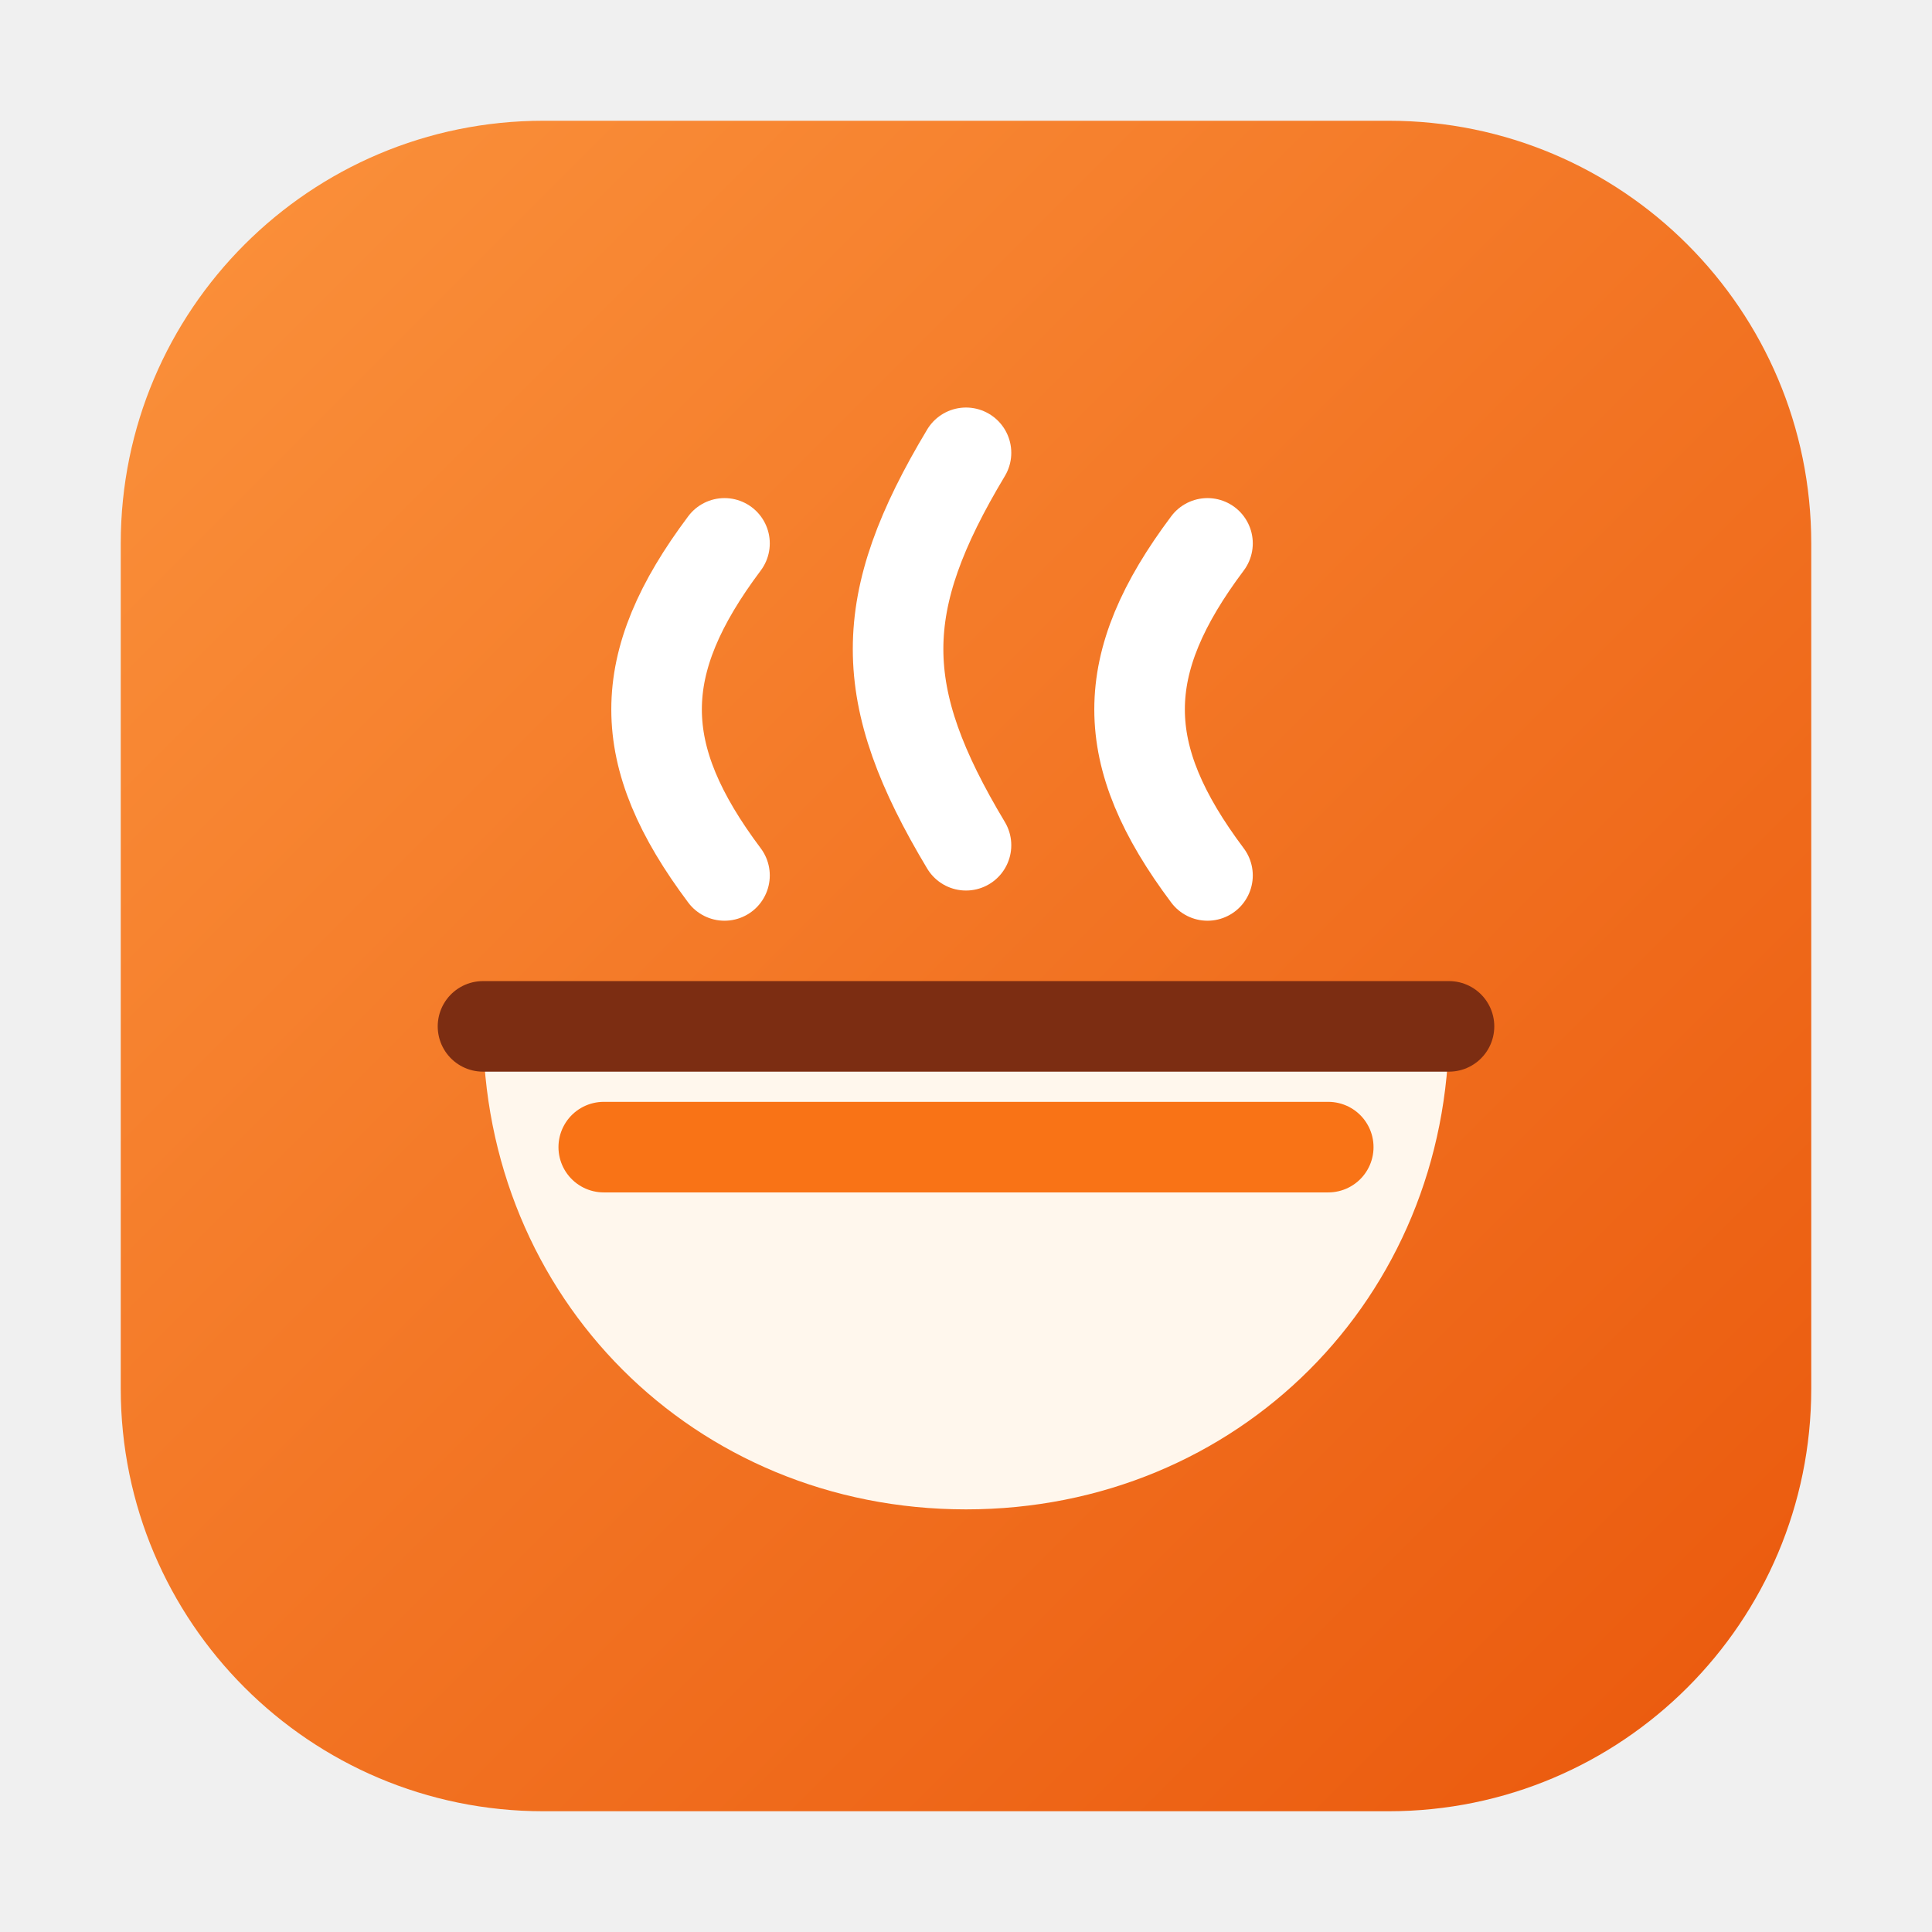
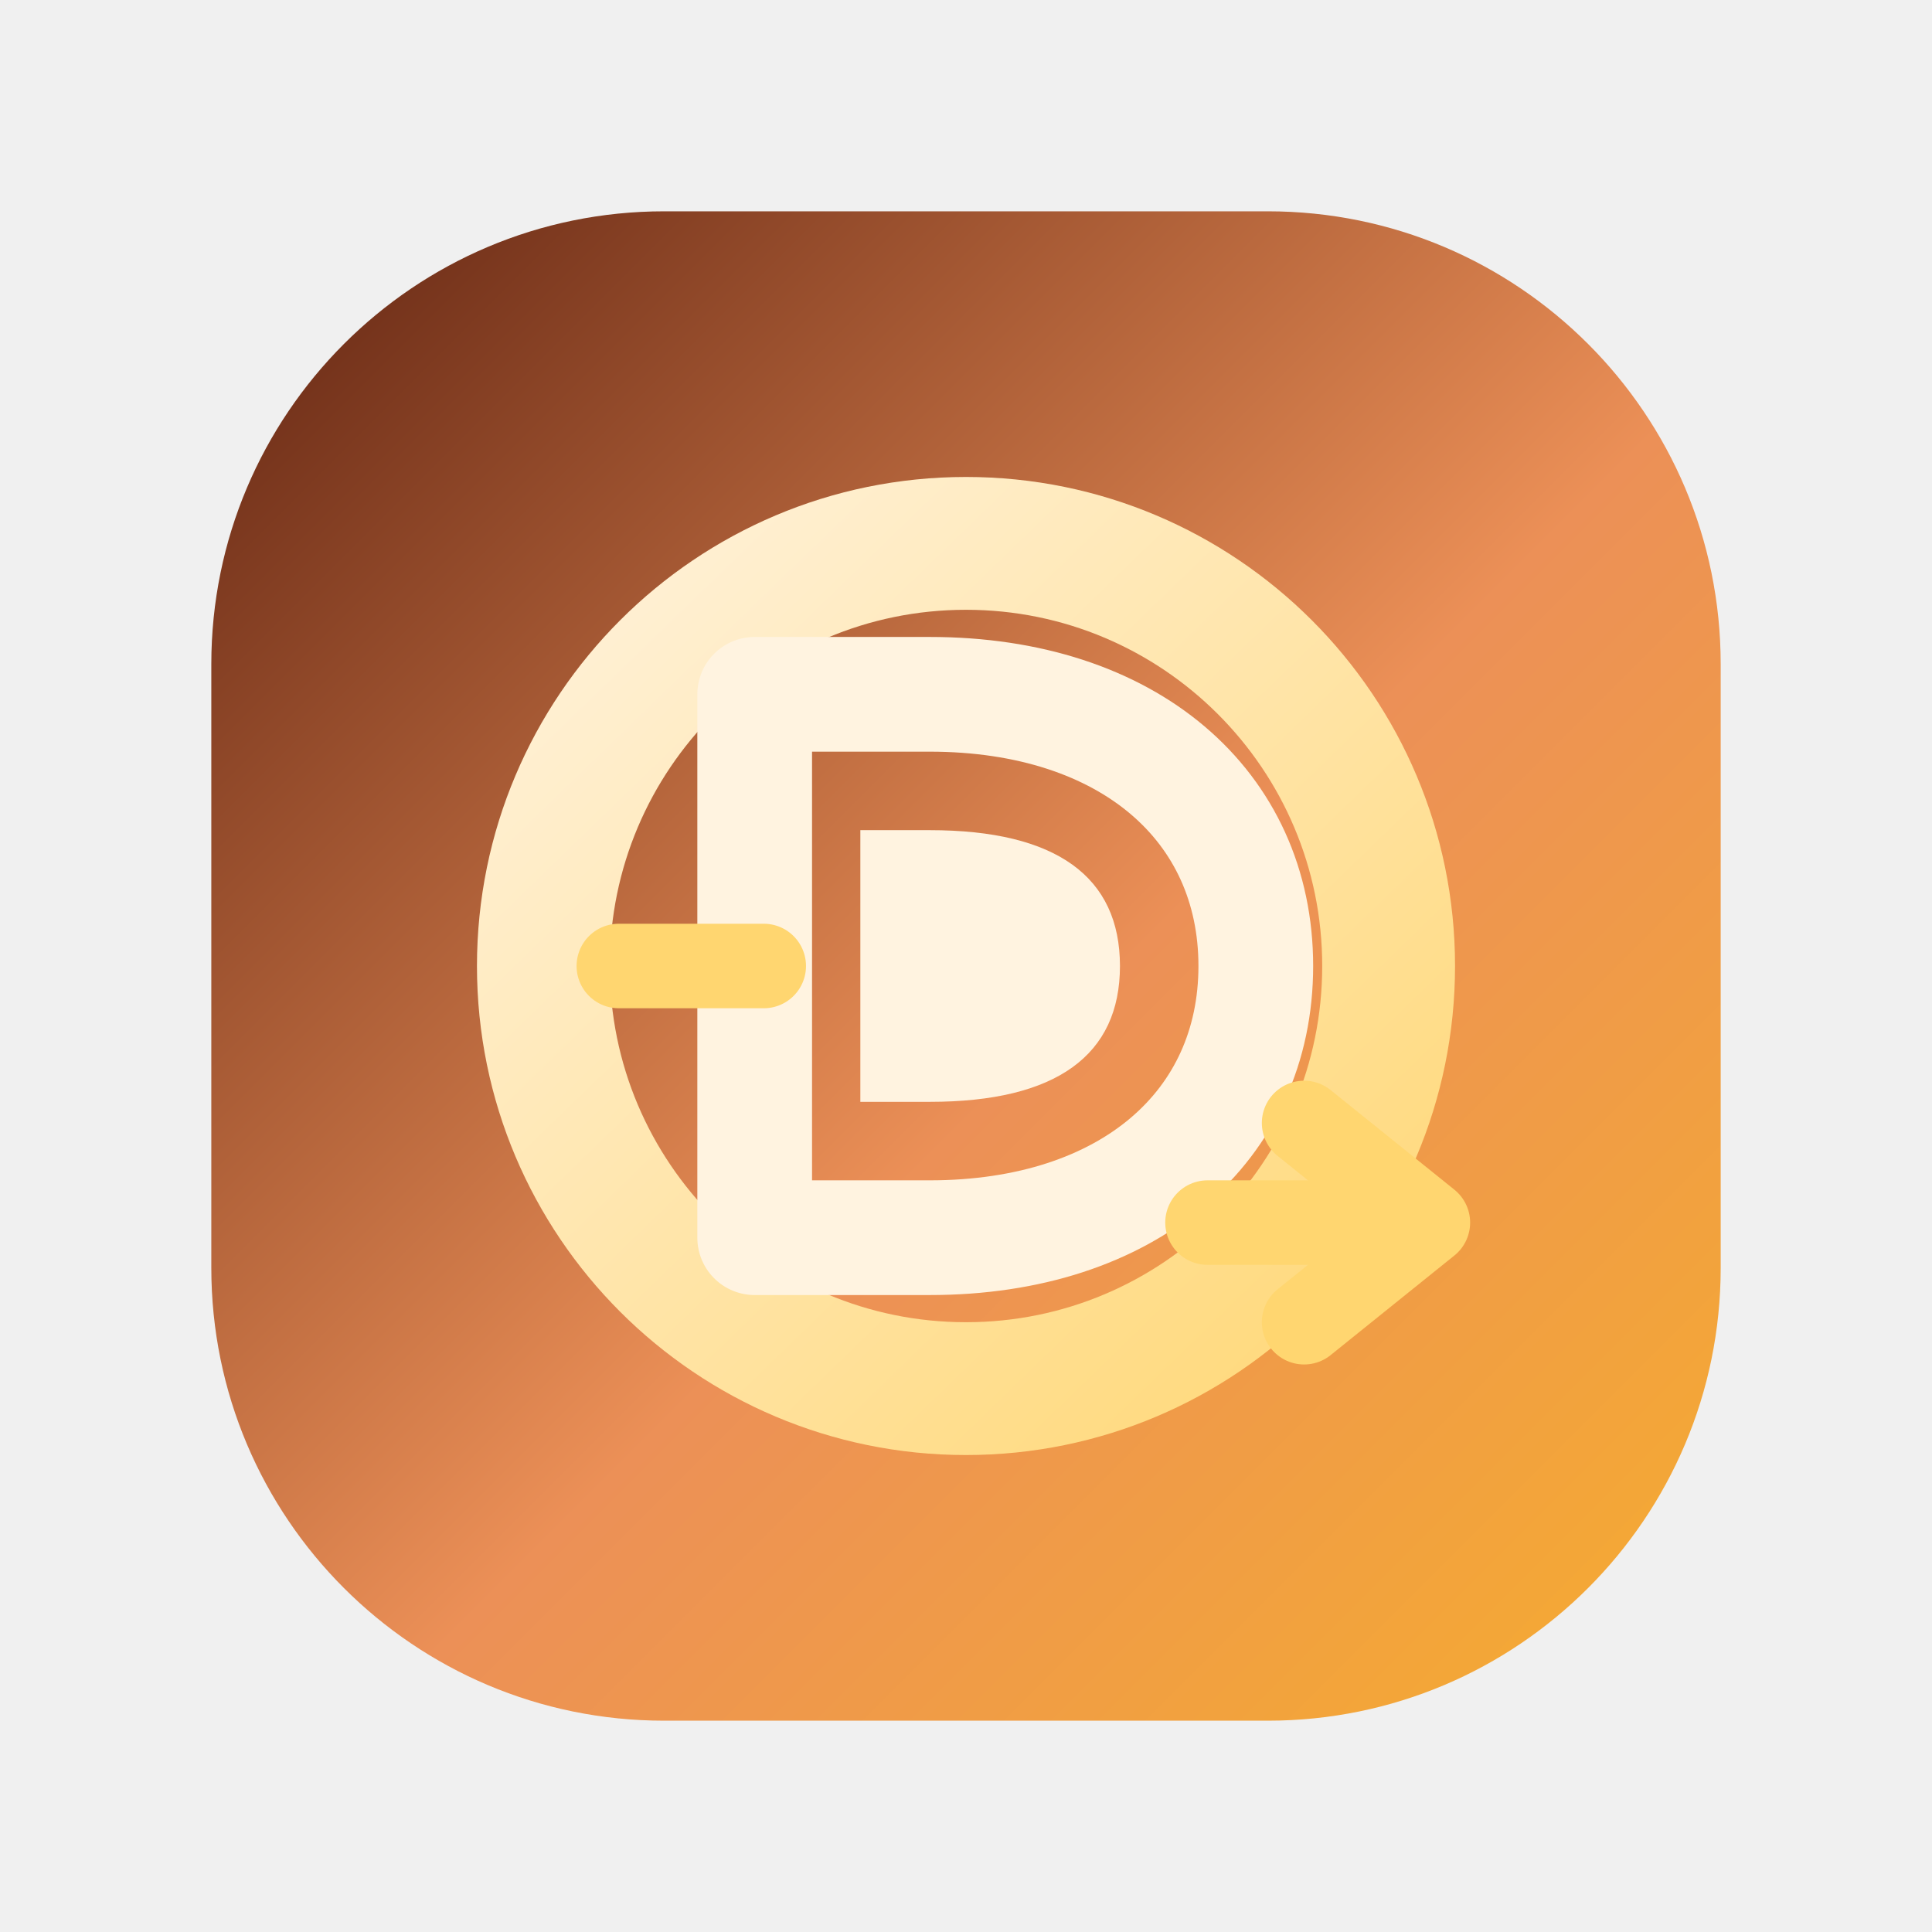
<svg xmlns="http://www.w3.org/2000/svg" viewBox="0 0 64 64" role="img" aria-label="DineFlow favicon">
  <defs>
-     <linearGradient id="bg" x1="0" y1="0" x2="1" y2="1">
-       <stop offset="0%" stop-color="#fb923c" />
-       <stop offset="100%" stop-color="#ea580c" />
+     <linearGradient id="df-fav-bg" x1="6" y1="6" x2="58" y2="58" gradientUnits="userSpaceOnUse">
+       <stop offset="0%" stop-color="#5A1E0E" />
+       <stop offset="55%" stop-color="#EC9057" />
+       <stop offset="100%" stop-color="#F6AE2D" />
+     </linearGradient>
+     <linearGradient id="df-fav-ring" x1="17" y1="16" x2="48" y2="48" gradientUnits="userSpaceOnUse">
+       <stop offset="0%" stop-color="#FFF3E0" />
+       <stop offset="100%" stop-color="#FFD670" />
    </linearGradient>
  </defs>
-   <rect x="4" y="4" width="56" height="56" rx="14" fill="url(#bg)" />
-   <path d="M16 34c0 9 7 16 16 16s16-7 16-16z" fill="#fff7ed" />
-   <path d="M16 34h32" stroke="#7c2d12" stroke-width="3" stroke-linecap="round" />
-   <path d="M20 38h24" stroke="#f97316" stroke-width="3" stroke-linecap="round" />
-   <path d="M24 18c-3 4-3 7 0 11" fill="none" stroke="#fff" stroke-width="3" stroke-linecap="round" />
-   <path d="M32 15c-3 5-3 8 0 13" fill="none" stroke="#fff" stroke-width="3" stroke-linecap="round" />
-   <path d="M40 18c-3 4-3 7 0 11" fill="none" stroke="#fff" stroke-width="3" stroke-linecap="round" />
+   <rect x="7" y="7" width="50" height="50" rx="15" fill="url(#df-fav-bg)" />
+   <circle cx="32" cy="32" r="14" fill="none" stroke="url(#df-fav-ring)" stroke-width="4.4" />
+   <path d="M25 23h5.8c6.6 0 10.8 3.7 10.8 9s-4.2 9-10.8 9H25z" fill="none" stroke="#FFF3E0" stroke-width="3.8" stroke-linejoin="round" />
+   <path d="M28.5 27.5h2.3c4.2 0 6.3 1.55 6.3 4.5s-2.1 4.5-6.3 4.5h-2.3z" fill="#FFF3E0" />
+   <path d="M20.5 32h4.8" fill="none" stroke="#FFD670" stroke-width="2.8" stroke-linecap="round" />
+   <path d="M40 40.5h6.5" fill="none" stroke="#FFD670" stroke-width="2.8" stroke-linecap="round" />
+   <path d="M43.2 37.2l4.1 3.3-4.1 3.3" fill="none" stroke="#FFD670" stroke-width="2.8" stroke-linecap="round" stroke-linejoin="round" />
</svg>
